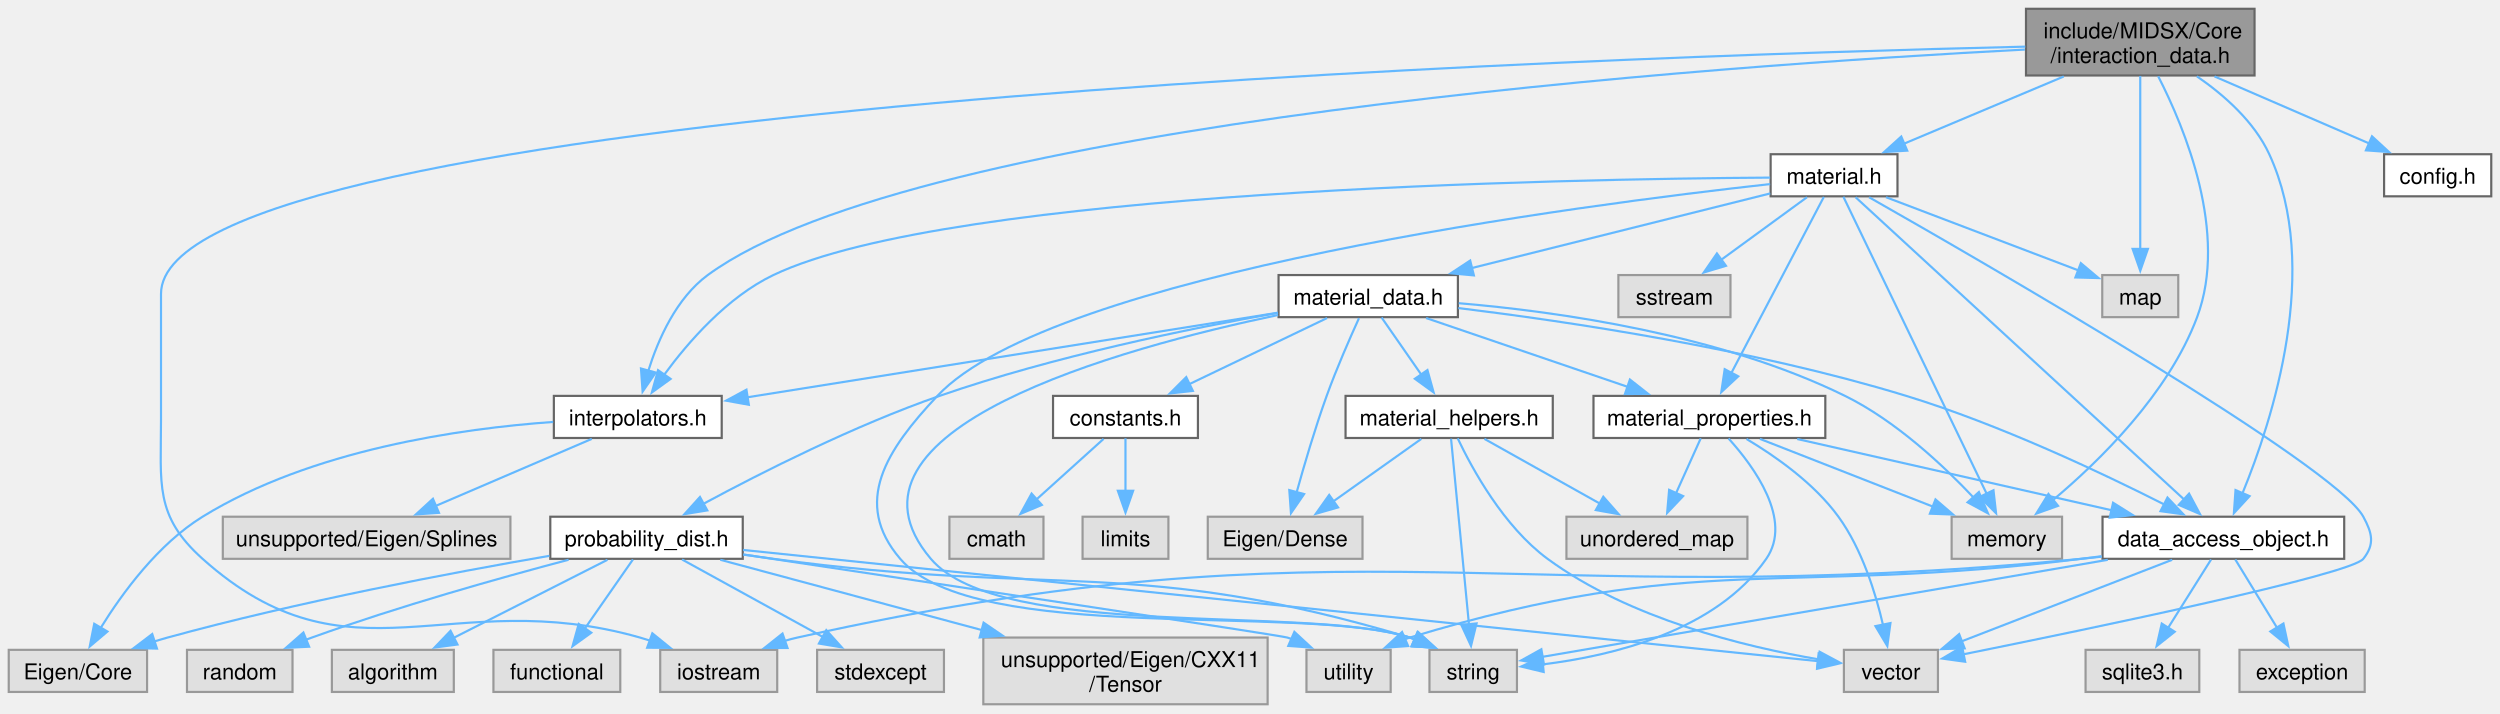
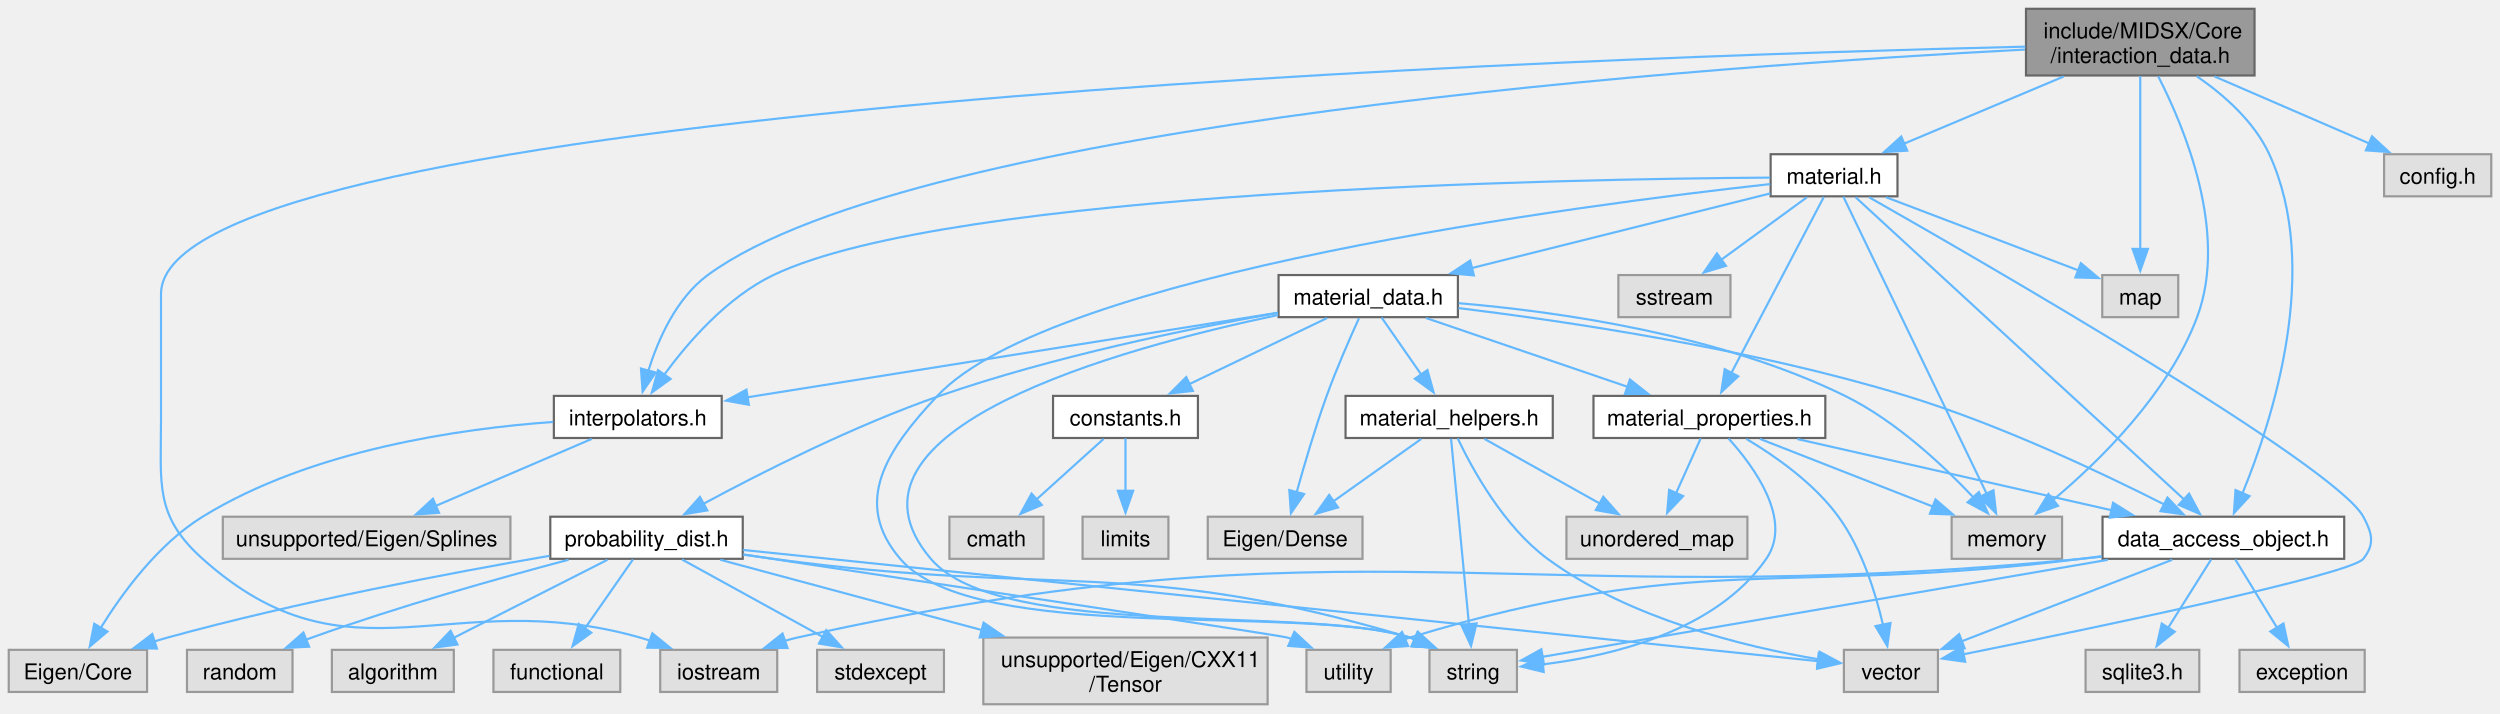
<svg xmlns="http://www.w3.org/2000/svg" xmlns:xlink="http://www.w3.org/1999/xlink" width="1143pt" height="326pt" viewBox="0.00 0.00 1143.12 326.00">
  <g id="graph0" class="graph" transform="scale(1 1) rotate(0) translate(4 322)">
    <g id="Node000001" class="node">
      <g id="a_Node000001">
        <a xlink:title=" ">
          <polygon fill="#999999" stroke="#666666" points="1026.88,-318 922.38,-318 922.38,-287.5 1026.88,-287.5 1026.88,-318" />
          <text text-anchor="start" x="930.38" y="-304.5" font-family="Helvetica,sans-Serif" font-size="10.00">include/MIDSX/Core</text>
          <text text-anchor="middle" x="974.62" y="-293.25" font-family="Helvetica,sans-Serif" font-size="10.00">/interaction_data.h</text>
        </a>
      </g>
    </g>
    <g id="Node000002" class="node">
      <g id="a_Node000002">
        <a xlink:href="data__access__object_8h_source.html" target="_top" xlink:title=" ">
          <polygon fill="white" stroke="#666666" points="1067.88,-85.75 957.38,-85.75 957.38,-66.5 1067.88,-66.5 1067.88,-85.75" />
          <text text-anchor="middle" x="1012.62" y="-72.25" font-family="Helvetica,sans-Serif" font-size="10.00">data_access_object.h</text>
        </a>
      </g>
    </g>
    <g id="edge1_Node000001_Node000002" class="edge">
      <g id="a_edge1_Node000001_Node000002">
        <a xlink:title=" ">
          <path fill="none" stroke="#63b8ff" d="M1000.54,-287.11C1013.02,-278.51 1026.74,-266.4 1033.62,-251.5 1057.65,-199.48 1035.09,-129.87 1021.39,-96.52" />
          <polygon fill="#63b8ff" stroke="#63b8ff" points="1024.61,-95.17 1017.44,-87.37 1018.19,-97.94 1024.61,-95.17" />
        </a>
      </g>
    </g>
    <g id="Node000006" class="node">
      <g id="a_Node000006">
        <a xlink:title=" ">
          <polygon fill="#e0e0e0" stroke="#999999" points="351.38,-24.88 297.88,-24.88 297.88,-5.63 351.38,-5.63 351.38,-24.88" />
          <text text-anchor="middle" x="324.62" y="-11.38" font-family="Helvetica,sans-Serif" font-size="10.00">iostream</text>
        </a>
      </g>
    </g>
    <g id="edge51_Node000001_Node000006" class="edge">
      <g id="a_edge51_Node000001_Node000006">
        <a xlink:title=" ">
          <path fill="none" stroke="#63b8ff" d="M922.06,-300.69C728.91,-296.11 69.62,-274.13 69.62,-187.62 69.62,-187.62 69.62,-187.62 69.62,-130.38 69.62,-100.76 66.55,-86.25 88.62,-66.5 155.93,-6.28 201.76,-55.24 288.62,-30.5 290.2,-30.05 291.8,-29.56 293.41,-29.03" />
          <polygon fill="#63b8ff" stroke="#63b8ff" points="294.28,-32.44 302.5,-25.77 291.91,-25.86 294.28,-32.44" />
        </a>
      </g>
    </g>
    <g id="Node000009" class="node">
      <g id="a_Node000009">
        <a xlink:href="interpolators_8h_source.html" target="_top" xlink:title=" ">
          <polygon fill="white" stroke="#666666" points="326,-141 249.25,-141 249.25,-121.75 326,-121.75 326,-141" />
          <text text-anchor="middle" x="287.62" y="-127.5" font-family="Helvetica,sans-Serif" font-size="10.00">interpolators.h</text>
        </a>
      </g>
    </g>
    <g id="edge8_Node000001_Node000009" class="edge">
      <g id="a_edge8_Node000001_Node000009">
        <a xlink:title=" ">
          <path fill="none" stroke="#63b8ff" d="M921.88,-299.36C783.78,-292.16 415.62,-266.69 319.62,-196.25 305.25,-185.7 296.93,-166.86 292.4,-152.36" />
          <polygon fill="#63b8ff" stroke="#63b8ff" points="295.84,-151.67 289.83,-142.95 289.08,-153.52 295.84,-151.67" />
        </a>
      </g>
    </g>
    <g id="Node000012" class="node">
      <g id="a_Node000012">
        <a xlink:href="material_8h_source.html" target="_top" xlink:title=" ">
          <polygon fill="white" stroke="#666666" points="863.62,-251.5 805.62,-251.5 805.62,-232.25 863.62,-232.25 863.62,-251.5" />
          <text text-anchor="middle" x="834.62" y="-238" font-family="Helvetica,sans-Serif" font-size="10.00">material.h</text>
        </a>
      </g>
    </g>
    <g id="edge11_Node000001_Node000012" class="edge">
      <g id="a_edge11_Node000001_Node000012">
        <a xlink:title=" ">
          <path fill="none" stroke="#63b8ff" d="M939.66,-287.05C917.21,-277.6 888.29,-265.44 866.48,-256.27" />
          <polygon fill="#63b8ff" stroke="#63b8ff" points="868.07,-253.14 857.49,-252.49 865.35,-259.59 868.07,-253.14" />
        </a>
      </g>
    </g>
    <g id="Node000015" class="node">
      <g id="a_Node000015">
        <a xlink:title=" ">
          <polygon fill="#e0e0e0" stroke="#999999" points="938.88,-85.75 888.38,-85.75 888.38,-66.5 938.88,-66.5 938.88,-85.75" />
          <text text-anchor="middle" x="913.62" y="-72.25" font-family="Helvetica,sans-Serif" font-size="10.00">memory</text>
        </a>
      </g>
    </g>
    <g id="edge52_Node000001_Node000015" class="edge">
      <g id="a_edge52_Node000001_Node000015">
        <a xlink:title=" ">
          <path fill="none" stroke="#63b8ff" d="M982.83,-287.13C995.01,-263.41 1014.98,-215.33 1000.62,-177 987.49,-141.92 955.84,-111.05 934.56,-93.23" />
          <polygon fill="#63b8ff" stroke="#63b8ff" points="937.04,-90.73 927.07,-87.16 932.64,-96.17 937.04,-90.73" />
        </a>
      </g>
    </g>
    <g id="Node000028" class="node">
      <g id="a_Node000028">
        <a xlink:title=" ">
          <polygon fill="#e0e0e0" stroke="#999999" points="992,-196.25 957.25,-196.25 957.25,-177 992,-177 992,-196.25" />
          <text text-anchor="middle" x="974.62" y="-182.75" font-family="Helvetica,sans-Serif" font-size="10.00">map</text>
        </a>
      </g>
    </g>
    <g id="edge53_Node000001_Node000028" class="edge">
      <g id="a_edge53_Node000001_Node000028">
        <a xlink:title=" ">
          <path fill="none" stroke="#63b8ff" d="M974.62,-287.3C974.62,-267.25 974.62,-230.9 974.62,-208.07" />
          <polygon fill="#63b8ff" stroke="#63b8ff" points="978.13,-208.21 974.63,-198.21 971.13,-208.21 978.13,-208.21" />
        </a>
      </g>
    </g>
    <g id="Node000030" class="node">
      <g id="a_Node000030">
-         <a xlink:href="config_8h_source.html" target="_top" xlink:title=" ">
-           <polygon fill="white" stroke="#666666" points="1135.12,-251.5 1086.12,-251.5 1086.12,-232.25 1135.12,-232.25 1135.12,-251.5" />
+         <a xlink:title=" ">
+           <polygon fill="#e0e0e0" stroke="#999999" points="1135.12,-251.5 1086.12,-251.5 1086.12,-232.25 1135.12,-232.25 1135.12,-251.5" />
          <text text-anchor="middle" x="1110.62" y="-238" font-family="Helvetica,sans-Serif" font-size="10.00">config.h</text>
        </a>
      </g>
    </g>
    <g id="edge50_Node000001_Node000030" class="edge">
      <g id="a_edge50_Node000001_Node000030">
        <a xlink:title=" ">
          <path fill="none" stroke="#63b8ff" d="M1008.59,-287.05C1030.3,-277.65 1058.24,-265.55 1079.39,-256.39" />
          <polygon fill="#63b8ff" stroke="#63b8ff" points="1080.59,-259.69 1088.38,-252.51 1077.81,-253.27 1080.59,-259.69" />
        </a>
      </g>
    </g>
    <g id="Node000003" class="node">
      <g id="a_Node000003">
        <a xlink:title=" ">
          <polygon fill="#e0e0e0" stroke="#999999" points="1001.62,-24.88 949.62,-24.88 949.62,-5.63 1001.62,-5.63 1001.62,-24.88" />
          <text text-anchor="middle" x="975.62" y="-11.38" font-family="Helvetica,sans-Serif" font-size="10.00">sqlite3.h</text>
        </a>
      </g>
    </g>
    <g id="edge2_Node000002_Node000003" class="edge">
      <g id="a_edge2_Node000002_Node000003">
        <a xlink:title=" ">
          <path fill="none" stroke="#63b8ff" d="M1007.01,-66.18C1001.79,-57.88 993.86,-45.27 987.28,-34.8" />
          <polygon fill="#63b8ff" stroke="#63b8ff" points="990.39,-33.16 982.1,-26.56 984.46,-36.89 990.39,-33.16" />
        </a>
      </g>
    </g>
    <g id="Node000004" class="node">
      <g id="a_Node000004">
        <a xlink:title=" ">
          <polygon fill="#e0e0e0" stroke="#999999" points="689.62,-24.88 649.62,-24.88 649.62,-5.63 689.62,-5.63 689.62,-24.88" />
          <text text-anchor="middle" x="669.62" y="-11.38" font-family="Helvetica,sans-Serif" font-size="10.00">string</text>
        </a>
      </g>
    </g>
    <g id="edge3_Node000002_Node000004" class="edge">
      <g id="a_edge3_Node000002_Node000004">
        <a xlink:title=" ">
          <path fill="none" stroke="#63b8ff" d="M959.78,-66.05C887.53,-53.65 760.15,-31.79 701.2,-21.67" />
          <polygon fill="#63b8ff" stroke="#63b8ff" points="701.97,-18.25 691.52,-20.01 700.78,-25.15 701.97,-18.25" />
        </a>
      </g>
    </g>
    <g id="Node000005" class="node">
      <g id="a_Node000005">
        <a xlink:title=" ">
          <polygon fill="#e0e0e0" stroke="#999999" points="882.12,-24.88 839.12,-24.88 839.12,-5.63 882.12,-5.63 882.12,-24.88" />
          <text text-anchor="middle" x="860.62" y="-11.38" font-family="Helvetica,sans-Serif" font-size="10.00">vector</text>
        </a>
      </g>
    </g>
    <g id="edge4_Node000002_Node000005" class="edge">
      <g id="a_edge4_Node000002_Node000005">
        <a xlink:title=" ">
          <path fill="none" stroke="#63b8ff" d="M989.21,-66.05C963.36,-56.04 921.61,-39.87 892.72,-28.68" />
          <polygon fill="#63b8ff" stroke="#63b8ff" points="894.34,-25.56 883.75,-25.21 891.82,-32.08 894.34,-25.56" />
        </a>
      </g>
    </g>
    <g id="edge5_Node000002_Node000006" class="edge">
      <g id="a_edge5_Node000002_Node000006">
        <a xlink:title=" ">
          <path fill="none" stroke="#63b8ff" d="M956.99,-67.48C953.82,-67.13 950.68,-66.8 947.62,-66.5 687.46,-41.29 615.76,-87.31 360.62,-30.5 358.73,-30.08 356.81,-29.57 354.88,-29" />
          <polygon fill="#63b8ff" stroke="#63b8ff" points="356.1,-25.72 345.51,-25.74 353.8,-32.33 356.1,-25.72" />
        </a>
      </g>
    </g>
    <g id="Node000007" class="node">
      <g id="a_Node000007">
        <a xlink:title=" ">
          <polygon fill="#e0e0e0" stroke="#999999" points="631.88,-24.88 593.38,-24.88 593.38,-5.63 631.88,-5.63 631.88,-24.88" />
          <text text-anchor="middle" x="612.62" y="-11.38" font-family="Helvetica,sans-Serif" font-size="10.00">utility</text>
        </a>
      </g>
    </g>
    <g id="edge6_Node000002_Node000007" class="edge">
      <g id="a_edge6_Node000002_Node000007">
        <a xlink:title=" ">
          <path fill="none" stroke="#63b8ff" d="M956.96,-67.68C953.8,-67.28 950.67,-66.88 947.62,-66.5 811.31,-49.46 772.12,-70.28 640.62,-30.5 639.82,-30.26 639.02,-29.99 638.21,-29.71" />
          <polygon fill="#63b8ff" stroke="#63b8ff" points="639.87,-26.61 629.3,-25.86 637.09,-33.04 639.87,-26.61" />
        </a>
      </g>
    </g>
    <g id="Node000008" class="node">
      <g id="a_Node000008">
        <a xlink:title=" ">
          <polygon fill="#e0e0e0" stroke="#999999" points="1077.25,-24.88 1020,-24.88 1020,-5.63 1077.25,-5.63 1077.25,-24.88" />
          <text text-anchor="middle" x="1048.62" y="-11.38" font-family="Helvetica,sans-Serif" font-size="10.00">exception</text>
        </a>
      </g>
    </g>
    <g id="edge7_Node000002_Node000008" class="edge">
      <g id="a_edge7_Node000002_Node000008">
        <a xlink:title=" ">
          <path fill="none" stroke="#63b8ff" d="M1018.09,-66.18C1023.17,-57.88 1030.88,-45.27 1037.28,-34.8" />
          <polygon fill="#63b8ff" stroke="#63b8ff" points="1040.09,-36.92 1042.32,-26.57 1034.11,-33.27 1040.09,-36.92" />
        </a>
      </g>
    </g>
    <g id="Node000010" class="node">
      <g id="a_Node000010">
        <a xlink:title=" ">
          <polygon fill="#e0e0e0" stroke="#999999" points="63.25,-24.88 0,-24.88 0,-5.63 63.25,-5.63 63.25,-24.88" />
          <text text-anchor="middle" x="31.62" y="-11.38" font-family="Helvetica,sans-Serif" font-size="10.00">Eigen/Core</text>
        </a>
      </g>
    </g>
    <g id="edge9_Node000009_Node000010" class="edge">
      <g id="a_edge9_Node000009_Node000010">
        <a xlink:title=" ">
          <path fill="none" stroke="#63b8ff" d="M248.92,-129.09C206.65,-126.08 138.36,-116.4 88.62,-85.75 68.33,-73.25 51.96,-50.92 42.06,-34.94" />
          <polygon fill="#63b8ff" stroke="#63b8ff" points="45.12,-33.25 37.03,-26.4 39.09,-36.8 45.12,-33.25" />
        </a>
      </g>
    </g>
    <g id="Node000011" class="node">
      <g id="a_Node000011">
        <a xlink:title=" ">
          <polygon fill="#e0e0e0" stroke="#999999" points="229.38,-85.75 97.88,-85.75 97.88,-66.5 229.38,-66.5 229.38,-85.75" />
          <text text-anchor="middle" x="163.62" y="-72.25" font-family="Helvetica,sans-Serif" font-size="10.00">unsupported/Eigen/Splines</text>
        </a>
      </g>
    </g>
    <g id="edge10_Node000009_Node000011" class="edge">
      <g id="a_edge10_Node000009_Node000011">
        <a xlink:title=" ">
          <path fill="none" stroke="#63b8ff" d="M266.59,-121.34C246.99,-112.93 217.52,-100.27 195.12,-90.65" />
          <polygon fill="#63b8ff" stroke="#63b8ff" points="196.72,-87.53 186.15,-86.8 193.96,-93.96 196.72,-87.53" />
        </a>
      </g>
    </g>
    <g id="edge13_Node000012_Node000002" class="edge">
      <g id="a_edge13_Node000012_Node000002">
        <a xlink:title=" ">
          <path fill="none" stroke="#63b8ff" d="M844.45,-231.84C873.21,-205.38 957.52,-127.82 994.68,-93.63" />
          <polygon fill="#63b8ff" stroke="#63b8ff" points="996.95,-96.31 1001.94,-86.96 992.21,-91.15 996.95,-96.31" />
        </a>
      </g>
    </g>
    <g id="edge45_Node000012_Node000004" class="edge">
      <g id="a_edge45_Node000012_Node000004">
        <a xlink:title=" ">
          <path fill="none" stroke="#63b8ff" d="M805.38,-237.85C720.62,-228.49 477.46,-197.16 424.62,-141 401.35,-116.26 385.52,-92.28 407.62,-66.5 441.73,-26.73 590.65,-46.23 640.62,-30.5 641.43,-30.25 642.24,-29.98 643.05,-29.69" />
          <polygon fill="#63b8ff" stroke="#63b8ff" points="644.19,-33 652.03,-25.88 641.45,-26.56 644.19,-33" />
        </a>
      </g>
    </g>
    <g id="edge46_Node000012_Node000005" class="edge">
      <g id="a_edge46_Node000012_Node000005">
        <a xlink:title=" ">
          <path fill="none" stroke="#63b8ff" d="M850.64,-231.82C902.6,-202.29 1063.89,-109.29 1076.62,-85.75 1080.7,-78.22 1081.95,-73.2 1076.62,-66.5 1070.89,-59.27 952.6,-34.69 893.56,-22.8" />
          <polygon fill="#63b8ff" stroke="#63b8ff" points="894.57,-19.43 884.07,-20.89 893.19,-26.29 894.57,-19.43" />
        </a>
      </g>
    </g>
    <g id="edge12_Node000012_Node000009" class="edge">
      <g id="a_edge12_Node000012_Node000009">
        <a xlink:title=" ">
          <path fill="none" stroke="#63b8ff" d="M805.37,-240.81C713.33,-240.2 430.96,-235.14 349.62,-196.25 328.55,-186.17 310.75,-165.74 299.71,-150.68" />
          <polygon fill="#63b8ff" stroke="#63b8ff" points="302.63,-148.76 294.05,-142.55 296.89,-152.76 302.63,-148.76" />
        </a>
      </g>
    </g>
    <g id="Node000013" class="node">
      <g id="a_Node000013">
        <a xlink:href="material__properties_8h_source.html" target="_top" xlink:title=" ">
          <polygon fill="white" stroke="#666666" points="830.62,-141 724.62,-141 724.62,-121.75 830.62,-121.75 830.62,-141" />
          <text text-anchor="middle" x="777.62" y="-127.5" font-family="Helvetica,sans-Serif" font-size="10.00">material_properties.h</text>
        </a>
      </g>
    </g>
    <g id="edge14_Node000012_Node000013" class="edge">
      <g id="a_edge14_Node000012_Node000013">
        <a xlink:title=" ">
          <path fill="none" stroke="#63b8ff" d="M829.96,-232C820.73,-214.43 799.97,-174.91 787.55,-151.27" />
          <polygon fill="#63b8ff" stroke="#63b8ff" points="790.81,-149.94 783.06,-142.72 784.61,-153.2 790.81,-149.94" />
        </a>
      </g>
    </g>
    <g id="edge47_Node000012_Node000015" class="edge">
      <g id="a_edge47_Node000012_Node000015">
        <a xlink:title=" ">
          <path fill="none" stroke="#63b8ff" d="M838.87,-232.07C851.25,-206.42 887.49,-131.3 904.55,-95.94" />
          <polygon fill="#63b8ff" stroke="#63b8ff" points="907.51,-97.86 908.7,-87.34 901.2,-94.82 907.51,-97.86" />
        </a>
      </g>
    </g>
    <g id="Node000016" class="node">
      <g id="a_Node000016">
        <a xlink:href="material__data_8h_source.html" target="_top" xlink:title=" ">
          <polygon fill="white" stroke="#666666" points="662.62,-196.25 580.62,-196.25 580.62,-177 662.62,-177 662.62,-196.25" />
          <text text-anchor="middle" x="621.62" y="-182.75" font-family="Helvetica,sans-Serif" font-size="10.00">material_data.h</text>
        </a>
      </g>
    </g>
    <g id="edge20_Node000012_Node000016" class="edge">
      <g id="a_edge20_Node000012_Node000016">
        <a xlink:title=" ">
          <path fill="none" stroke="#63b8ff" d="M805.45,-233.58C770.28,-224.79 710.7,-209.89 668.92,-199.45" />
          <polygon fill="#63b8ff" stroke="#63b8ff" points="669.93,-196.09 659.38,-197.06 668.24,-202.89 669.93,-196.09" />
        </a>
      </g>
    </g>
    <g id="edge48_Node000012_Node000028" class="edge">
      <g id="a_edge48_Node000012_Node000028">
        <a xlink:title=" ">
          <path fill="none" stroke="#63b8ff" d="M858.37,-231.84C882.7,-222.59 920.52,-208.2 946.37,-198.37" />
          <polygon fill="#63b8ff" stroke="#63b8ff" points="947.46,-201.7 955.57,-194.87 944.97,-195.16 947.46,-201.7" />
        </a>
      </g>
    </g>
    <g id="Node000029" class="node">
      <g id="a_Node000029">
        <a xlink:title=" ">
          <polygon fill="#e0e0e0" stroke="#999999" points="787.25,-196.25 736,-196.25 736,-177 787.25,-177 787.25,-196.25" />
          <text text-anchor="middle" x="761.62" y="-182.75" font-family="Helvetica,sans-Serif" font-size="10.00">sstream</text>
        </a>
      </g>
    </g>
    <g id="edge49_Node000012_Node000029" class="edge">
      <g id="a_edge49_Node000012_Node000029">
        <a xlink:title=" ">
          <path fill="none" stroke="#63b8ff" d="M822.24,-231.84C811.48,-223.99 795.65,-212.45 782.87,-203.12" />
          <polygon fill="#63b8ff" stroke="#63b8ff" points="785.19,-200.48 775.05,-197.42 781.06,-206.14 785.19,-200.48" />
        </a>
      </g>
    </g>
    <g id="edge15_Node000013_Node000002" class="edge">
      <g id="a_edge15_Node000013_Node000002">
        <a xlink:title=" ">
          <path fill="none" stroke="#63b8ff" d="M817.76,-121.28C857.47,-112.28 918.4,-98.48 961.55,-88.7" />
          <polygon fill="#63b8ff" stroke="#63b8ff" points="962.2,-92.14 971.18,-86.52 960.66,-85.31 962.2,-92.14" />
        </a>
      </g>
    </g>
    <g id="edge16_Node000013_Node000004" class="edge">
      <g id="a_edge16_Node000013_Node000004">
        <a xlink:title=" ">
          <path fill="none" stroke="#63b8ff" d="M786.38,-121.51C798.06,-108.6 815.9,-84.21 803.62,-66.5 780.72,-33.45 733.23,-22.11 701.39,-18.23" />
          <polygon fill="#63b8ff" stroke="#63b8ff" points="701.84,-14.76 691.54,-17.23 701.14,-21.72 701.84,-14.76" />
        </a>
      </g>
    </g>
    <g id="edge17_Node000013_Node000005" class="edge">
      <g id="a_edge17_Node000013_Node000005">
        <a xlink:title=" ">
          <path fill="none" stroke="#63b8ff" d="M794.57,-121.3C807.73,-113.47 825.53,-101.03 836.62,-85.75 847.4,-70.9 853.65,-50.81 857.05,-36.05" />
          <polygon fill="#63b8ff" stroke="#63b8ff" points="860.4,-37.12 858.97,-26.62 853.54,-35.72 860.4,-37.12" />
        </a>
      </g>
    </g>
    <g id="Node000014" class="node">
      <g id="a_Node000014">
        <a xlink:title=" ">
          <polygon fill="#e0e0e0" stroke="#999999" points="795,-85.75 712.25,-85.75 712.25,-66.5 795,-66.5 795,-85.75" />
          <text text-anchor="middle" x="753.62" y="-72.25" font-family="Helvetica,sans-Serif" font-size="10.00">unordered_map</text>
        </a>
      </g>
    </g>
    <g id="edge18_Node000013_Node000014" class="edge">
      <g id="a_edge18_Node000013_Node000014">
        <a xlink:title=" ">
          <path fill="none" stroke="#63b8ff" d="M773.66,-121.58C770.59,-114.76 766.21,-105.06 762.34,-96.45" />
          <polygon fill="#63b8ff" stroke="#63b8ff" points="765.6,-95.17 758.3,-87.49 759.21,-98.04 765.6,-95.17" />
        </a>
      </g>
    </g>
    <g id="edge19_Node000013_Node000015" class="edge">
      <g id="a_edge19_Node000013_Node000015">
        <a xlink:title=" ">
          <path fill="none" stroke="#63b8ff" d="M800.7,-121.34C822.38,-112.85 855.11,-100.04 879.75,-90.39" />
          <polygon fill="#63b8ff" stroke="#63b8ff" points="881,-93.66 889.03,-86.75 878.44,-87.14 881,-93.66" />
        </a>
      </g>
    </g>
    <g id="edge21_Node000016_Node000002" class="edge">
      <g id="a_edge21_Node000016_Node000002">
        <a xlink:title=" ">
          <path fill="none" stroke="#63b8ff" d="M662.81,-181.16C712.24,-175.12 797.28,-162.54 867.62,-141 910.31,-127.93 957.14,-105.76 985.71,-91.29" />
          <polygon fill="#63b8ff" stroke="#63b8ff" points="987.07,-94.52 994.37,-86.84 983.88,-88.29 987.07,-94.52" />
        </a>
      </g>
    </g>
    <g id="edge42_Node000016_Node000004" class="edge">
      <g id="a_edge42_Node000016_Node000004">
        <a xlink:title=" ">
          <path fill="none" stroke="#63b8ff" d="M580.39,-177.98C508.3,-162.89 371.53,-125.5 421.62,-66.5 453.55,-28.9 593.65,-45.54 640.62,-30.5 641.43,-30.24 642.23,-29.97 643.04,-29.68" />
          <polygon fill="#63b8ff" stroke="#63b8ff" points="644.19,-32.99 652.02,-25.85 641.45,-26.55 644.19,-32.99" />
        </a>
      </g>
    </g>
    <g id="edge28_Node000016_Node000009" class="edge">
      <g id="a_edge28_Node000016_Node000009">
        <a xlink:title=" ">
          <path fill="none" stroke="#63b8ff" d="M580.34,-179.04C519,-169.26 403.98,-150.93 337.85,-140.38" />
          <polygon fill="#63b8ff" stroke="#63b8ff" points="338.41,-136.93 327.99,-138.81 337.31,-143.84 338.41,-136.93" />
        </a>
      </g>
    </g>
    <g id="edge22_Node000016_Node000013" class="edge">
      <g id="a_edge22_Node000016_Node000013">
        <a xlink:title=" ">
          <path fill="none" stroke="#63b8ff" d="M648.09,-176.59C673.41,-167.95 711.86,-154.82 740.29,-145.12" />
          <polygon fill="#63b8ff" stroke="#63b8ff" points="741.27,-148.48 749.6,-141.94 739,-141.86 741.27,-148.48" />
        </a>
      </g>
    </g>
    <g id="edge43_Node000016_Node000015" class="edge">
      <g id="a_edge43_Node000016_Node000015">
        <a xlink:title=" ">
          <path fill="none" stroke="#63b8ff" d="M663,-183.38C708.4,-179.53 782.42,-169.13 839.62,-141 862.83,-129.59 884.63,-109.13 898.47,-94.44" />
          <polygon fill="#63b8ff" stroke="#63b8ff" points="900.84,-97.04 904.99,-87.29 895.67,-92.33 900.84,-97.04" />
        </a>
      </g>
    </g>
    <g id="Node000017" class="node">
      <g id="a_Node000017">
        <a xlink:href="material__helpers_8h_source.html" target="_top" xlink:title=" ">
          <polygon fill="white" stroke="#666666" points="706,-141 611.25,-141 611.25,-121.75 706,-121.75 706,-141" />
          <text text-anchor="middle" x="658.62" y="-127.5" font-family="Helvetica,sans-Serif" font-size="10.00">material_helpers.h</text>
        </a>
      </g>
    </g>
    <g id="edge23_Node000016_Node000017" class="edge">
      <g id="a_edge23_Node000016_Node000017">
        <a xlink:title=" ">
          <path fill="none" stroke="#63b8ff" d="M627.73,-176.83C632.69,-169.71 639.83,-159.43 646,-150.55" />
          <polygon fill="#63b8ff" stroke="#63b8ff" points="648.69,-152.81 651.52,-142.6 642.94,-148.82 648.69,-152.81" />
        </a>
      </g>
    </g>
    <g id="Node000018" class="node">
      <g id="a_Node000018">
        <a xlink:title=" ">
          <polygon fill="#e0e0e0" stroke="#999999" points="619,-85.75 548.25,-85.75 548.25,-66.5 619,-66.5 619,-85.75" />
          <text text-anchor="middle" x="583.62" y="-72.25" font-family="Helvetica,sans-Serif" font-size="10.00">Eigen/Dense</text>
        </a>
      </g>
    </g>
    <g id="edge44_Node000016_Node000018" class="edge">
      <g id="a_edge44_Node000016_Node000018">
        <a xlink:title=" ">
          <path fill="none" stroke="#63b8ff" d="M617.39,-176.52C613.32,-167.58 607.13,-153.52 602.62,-141 597.33,-126.32 592.34,-109.37 588.81,-96.63" />
          <polygon fill="#63b8ff" stroke="#63b8ff" points="592.29,-96.1 586.29,-87.37 585.53,-97.93 592.29,-96.1" />
        </a>
      </g>
    </g>
    <g id="Node000019" class="node">
      <g id="a_Node000019">
        <a xlink:href="probability__dist_8h_source.html" target="_top" xlink:title=" ">
          <polygon fill="white" stroke="#666666" points="335.62,-85.75 247.62,-85.75 247.62,-66.5 335.62,-66.5 335.62,-85.75" />
          <text text-anchor="middle" x="291.62" y="-72.25" font-family="Helvetica,sans-Serif" font-size="10.00">probability_dist.h</text>
        </a>
      </g>
    </g>
    <g id="edge29_Node000016_Node000019" class="edge">
      <g id="a_edge29_Node000016_Node000019">
        <a xlink:title=" ">
          <path fill="none" stroke="#63b8ff" d="M580.35,-178.97C540.16,-171.85 477.71,-159.09 425.62,-141 386.68,-127.47 344.09,-105.91 317.61,-91.64" />
          <polygon fill="#63b8ff" stroke="#63b8ff" points="319.42,-88.64 308.96,-86.92 316.06,-94.78 319.42,-88.64" />
        </a>
      </g>
    </g>
    <g id="Node000025" class="node">
      <g id="a_Node000025">
        <a xlink:href="constants_8h.html" target="_top" xlink:title="Contains constants used throughout the code.">
          <polygon fill="white" stroke="#666666" points="543.75,-141 477.5,-141 477.5,-121.75 543.75,-121.75 543.75,-141" />
          <text text-anchor="middle" x="510.62" y="-127.5" font-family="Helvetica,sans-Serif" font-size="10.00">constants.h</text>
        </a>
      </g>
    </g>
    <g id="edge39_Node000016_Node000025" class="edge">
      <g id="a_edge39_Node000016_Node000025">
        <a xlink:title=" ">
          <path fill="none" stroke="#63b8ff" d="M602.8,-176.59C585.57,-168.33 559.82,-155.98 539.92,-146.43" />
          <polygon fill="#63b8ff" stroke="#63b8ff" points="541.44,-143.28 530.91,-142.11 538.41,-149.59 541.44,-143.28" />
        </a>
      </g>
    </g>
    <g id="edge24_Node000017_Node000004" class="edge">
      <g id="a_edge24_Node000017_Node000004">
        <a xlink:title=" ">
          <path fill="none" stroke="#63b8ff" d="M659.49,-121.42C661.24,-103.25 665.25,-61.67 667.67,-36.57" />
          <polygon fill="#63b8ff" stroke="#63b8ff" points="671.15,-36.96 668.62,-26.67 664.18,-36.29 671.15,-36.96" />
        </a>
      </g>
    </g>
    <g id="edge25_Node000017_Node000005" class="edge">
      <g id="a_edge25_Node000017_Node000005">
        <a xlink:title=" ">
          <path fill="none" stroke="#63b8ff" d="M662.53,-121.57C669.06,-107.81 683.51,-81.27 703.62,-66.5 740.97,-39.07 793.88,-26.24 827.73,-20.51" />
          <polygon fill="#63b8ff" stroke="#63b8ff" points="828.01,-24.01 837.35,-19 826.93,-17.09 828.01,-24.01" />
        </a>
      </g>
    </g>
    <g id="edge26_Node000017_Node000014" class="edge">
      <g id="a_edge26_Node000017_Node000014">
        <a xlink:title=" ">
          <path fill="none" stroke="#63b8ff" d="M674.74,-121.34C689.21,-113.23 710.7,-101.18 727.61,-91.71" />
          <polygon fill="#63b8ff" stroke="#63b8ff" points="729.1,-94.89 736.11,-86.94 725.68,-88.78 729.1,-94.89" />
        </a>
      </g>
    </g>
    <g id="edge27_Node000017_Node000018" class="edge">
      <g id="a_edge27_Node000017_Node000018">
        <a xlink:title=" ">
          <path fill="none" stroke="#63b8ff" d="M645.9,-121.34C634.91,-113.54 618.78,-102.09 605.69,-92.79" />
          <polygon fill="#63b8ff" stroke="#63b8ff" points="607.82,-90.01 597.64,-87.08 603.77,-95.72 607.82,-90.01" />
        </a>
      </g>
    </g>
    <g id="edge33_Node000019_Node000004" class="edge">
      <g id="a_edge33_Node000019_Node000004">
        <a xlink:title=" ">
          <path fill="none" stroke="#63b8ff" d="M335.94,-68.42C340.56,-67.76 345.19,-67.1 349.62,-66.5 478.75,-48.91 515.74,-67.75 640.62,-30.5 641.59,-30.21 642.56,-29.9 643.53,-29.55" />
          <polygon fill="#63b8ff" stroke="#63b8ff" points="644.52,-32.94 652.36,-25.82 641.79,-26.49 644.52,-32.94" />
        </a>
      </g>
    </g>
    <g id="edge32_Node000019_Node000005" class="edge">
      <g id="a_edge32_Node000019_Node000005">
        <a xlink:title=" ">
          <path fill="none" stroke="#63b8ff" d="M335.8,-70.55C445.84,-59.17 730.29,-29.74 827.49,-19.68" />
          <polygon fill="#63b8ff" stroke="#63b8ff" points="827.56,-23.19 837.15,-18.68 826.84,-16.23 827.56,-23.19" />
        </a>
      </g>
    </g>
    <g id="edge31_Node000019_Node000007" class="edge">
      <g id="a_edge31_Node000019_Node000007">
        <a xlink:title=" ">
          <path fill="none" stroke="#63b8ff" d="M335.9,-68.47C417.06,-56.27 581.67,-31.45 584.62,-30.5 585.27,-30.29 585.93,-30.07 586.58,-29.84" />
          <polygon fill="#63b8ff" stroke="#63b8ff" points="587.85,-33.1 595.62,-25.91 585.06,-26.68 587.85,-33.1" />
        </a>
      </g>
    </g>
    <g id="edge37_Node000019_Node000010" class="edge">
      <g id="a_edge37_Node000019_Node000010">
        <a xlink:title=" ">
          <path fill="none" stroke="#63b8ff" d="M247.17,-67.86C202.63,-60.17 132.31,-46.87 72.62,-30.5 70.64,-29.96 68.61,-29.36 66.57,-28.74" />
          <polygon fill="#63b8ff" stroke="#63b8ff" points="67.77,-25.45 57.18,-25.7 65.61,-32.11 67.77,-25.45" />
        </a>
      </g>
    </g>
    <g id="Node000020" class="node">
      <g id="a_Node000020">
        <a xlink:title=" ">
          <polygon fill="#e0e0e0" stroke="#999999" points="129.75,-24.88 81.5,-24.88 81.5,-5.63 129.75,-5.63 129.75,-24.88" />
          <text text-anchor="middle" x="105.62" y="-11.38" font-family="Helvetica,sans-Serif" font-size="10.00">random</text>
        </a>
      </g>
    </g>
    <g id="edge30_Node000019_Node000020" class="edge">
      <g id="a_edge30_Node000019_Node000020">
        <a xlink:title=" ">
          <path fill="none" stroke="#63b8ff" d="M255.98,-66.07C224.71,-57.81 178.19,-44.75 138.62,-30.5 137.67,-30.16 136.71,-29.8 135.74,-29.44" />
          <polygon fill="#63b8ff" stroke="#63b8ff" points="137.35,-26.31 126.76,-25.81 134.73,-32.8 137.35,-26.31" />
        </a>
      </g>
    </g>
    <g id="Node000021" class="node">
      <g id="a_Node000021">
        <a xlink:title=" ">
          <polygon fill="#e0e0e0" stroke="#999999" points="203.5,-24.88 147.75,-24.88 147.75,-5.63 203.5,-5.63 203.5,-24.88" />
          <text text-anchor="middle" x="175.62" y="-11.38" font-family="Helvetica,sans-Serif" font-size="10.00">algorithm</text>
        </a>
      </g>
    </g>
    <g id="edge34_Node000019_Node000021" class="edge">
      <g id="a_edge34_Node000019_Node000021">
        <a xlink:title=" ">
          <path fill="none" stroke="#63b8ff" d="M273.75,-66.05C254.97,-56.52 225.16,-41.39 203.32,-30.31" />
          <polygon fill="#63b8ff" stroke="#63b8ff" points="205.18,-27.32 194.68,-25.92 202.01,-33.57 205.18,-27.32" />
        </a>
      </g>
    </g>
    <g id="Node000022" class="node">
      <g id="a_Node000022">
        <a xlink:title=" ">
          <polygon fill="#e0e0e0" stroke="#999999" points="279.62,-24.88 221.62,-24.88 221.62,-5.63 279.62,-5.63 279.62,-24.88" />
          <text text-anchor="middle" x="250.62" y="-11.38" font-family="Helvetica,sans-Serif" font-size="10.00">functional</text>
        </a>
      </g>
    </g>
    <g id="edge35_Node000019_Node000022" class="edge">
      <g id="a_edge35_Node000019_Node000022">
        <a xlink:title=" ">
          <path fill="none" stroke="#63b8ff" d="M285.4,-66.18C279.56,-57.8 270.65,-45.01 263.31,-34.47" />
          <polygon fill="#63b8ff" stroke="#63b8ff" points="266.36,-32.72 257.78,-26.52 260.62,-36.72 266.36,-32.72" />
        </a>
      </g>
    </g>
    <g id="Node000023" class="node">
      <g id="a_Node000023">
        <a xlink:title=" ">
          <polygon fill="#e0e0e0" stroke="#999999" points="427.62,-24.88 369.62,-24.88 369.62,-5.63 427.62,-5.63 427.62,-24.88" />
          <text text-anchor="middle" x="398.62" y="-11.38" font-family="Helvetica,sans-Serif" font-size="10.00">stdexcept</text>
        </a>
      </g>
    </g>
    <g id="edge36_Node000019_Node000023" class="edge">
      <g id="a_edge36_Node000019_Node000023">
        <a xlink:title=" ">
          <path fill="none" stroke="#63b8ff" d="M307.88,-66.18C325,-56.76 352.24,-41.77 372.41,-30.68" />
          <polygon fill="#63b8ff" stroke="#63b8ff" points="373.82,-33.89 380.9,-26.01 370.45,-27.76 373.82,-33.89" />
        </a>
      </g>
    </g>
    <g id="Node000024" class="node">
      <g id="a_Node000024">
        <a xlink:title=" ">
          <polygon fill="#e0e0e0" stroke="#999999" points="575.62,-30.5 445.62,-30.5 445.62,0 575.62,0 575.62,-30.5" />
          <text text-anchor="start" x="453.62" y="-17" font-family="Helvetica,sans-Serif" font-size="10.00">unsupported/Eigen/CXX11</text>
          <text text-anchor="middle" x="510.62" y="-5.75" font-family="Helvetica,sans-Serif" font-size="10.00">/Tensor</text>
        </a>
      </g>
    </g>
    <g id="edge38_Node000019_Node000024" class="edge">
      <g id="a_edge38_Node000019_Node000024">
        <a xlink:title=" ">
          <path fill="none" stroke="#63b8ff" d="M325.36,-66.05C357.1,-57.52 405.49,-44.51 444.86,-33.93" />
          <polygon fill="#63b8ff" stroke="#63b8ff" points="445.75,-37.31 454.5,-31.34 443.94,-30.55 445.75,-37.31" />
        </a>
      </g>
    </g>
    <g id="Node000026" class="node">
      <g id="a_Node000026">
        <a xlink:title=" ">
          <polygon fill="#e0e0e0" stroke="#999999" points="530.25,-85.75 491,-85.75 491,-66.5 530.25,-66.5 530.25,-85.75" />
          <text text-anchor="middle" x="510.62" y="-72.25" font-family="Helvetica,sans-Serif" font-size="10.00">limits</text>
        </a>
      </g>
    </g>
    <g id="edge40_Node000025_Node000026" class="edge">
      <g id="a_edge40_Node000025_Node000026">
        <a xlink:title=" ">
          <path fill="none" stroke="#63b8ff" d="M510.62,-121.58C510.62,-115.07 510.62,-105.92 510.62,-97.62" />
          <polygon fill="#63b8ff" stroke="#63b8ff" points="514.13,-97.62 510.63,-87.62 507.13,-97.62 514.13,-97.62" />
        </a>
      </g>
    </g>
    <g id="Node000027" class="node">
      <g id="a_Node000027">
        <a xlink:title=" ">
          <polygon fill="#e0e0e0" stroke="#999999" points="473.12,-85.75 430.12,-85.75 430.12,-66.5 473.12,-66.5 473.12,-85.75" />
          <text text-anchor="middle" x="451.62" y="-72.25" font-family="Helvetica,sans-Serif" font-size="10.00">cmath</text>
        </a>
      </g>
    </g>
    <g id="edge41_Node000025_Node000027" class="edge">
      <g id="a_edge41_Node000025_Node000027">
        <a xlink:title=" ">
          <path fill="none" stroke="#63b8ff" d="M500.62,-121.34C492.26,-113.8 480.13,-102.85 470.02,-93.73" />
          <polygon fill="#63b8ff" stroke="#63b8ff" points="472.38,-91.14 462.61,-87.04 467.69,-96.34 472.38,-91.14" />
        </a>
      </g>
    </g>
  </g>
</svg>
